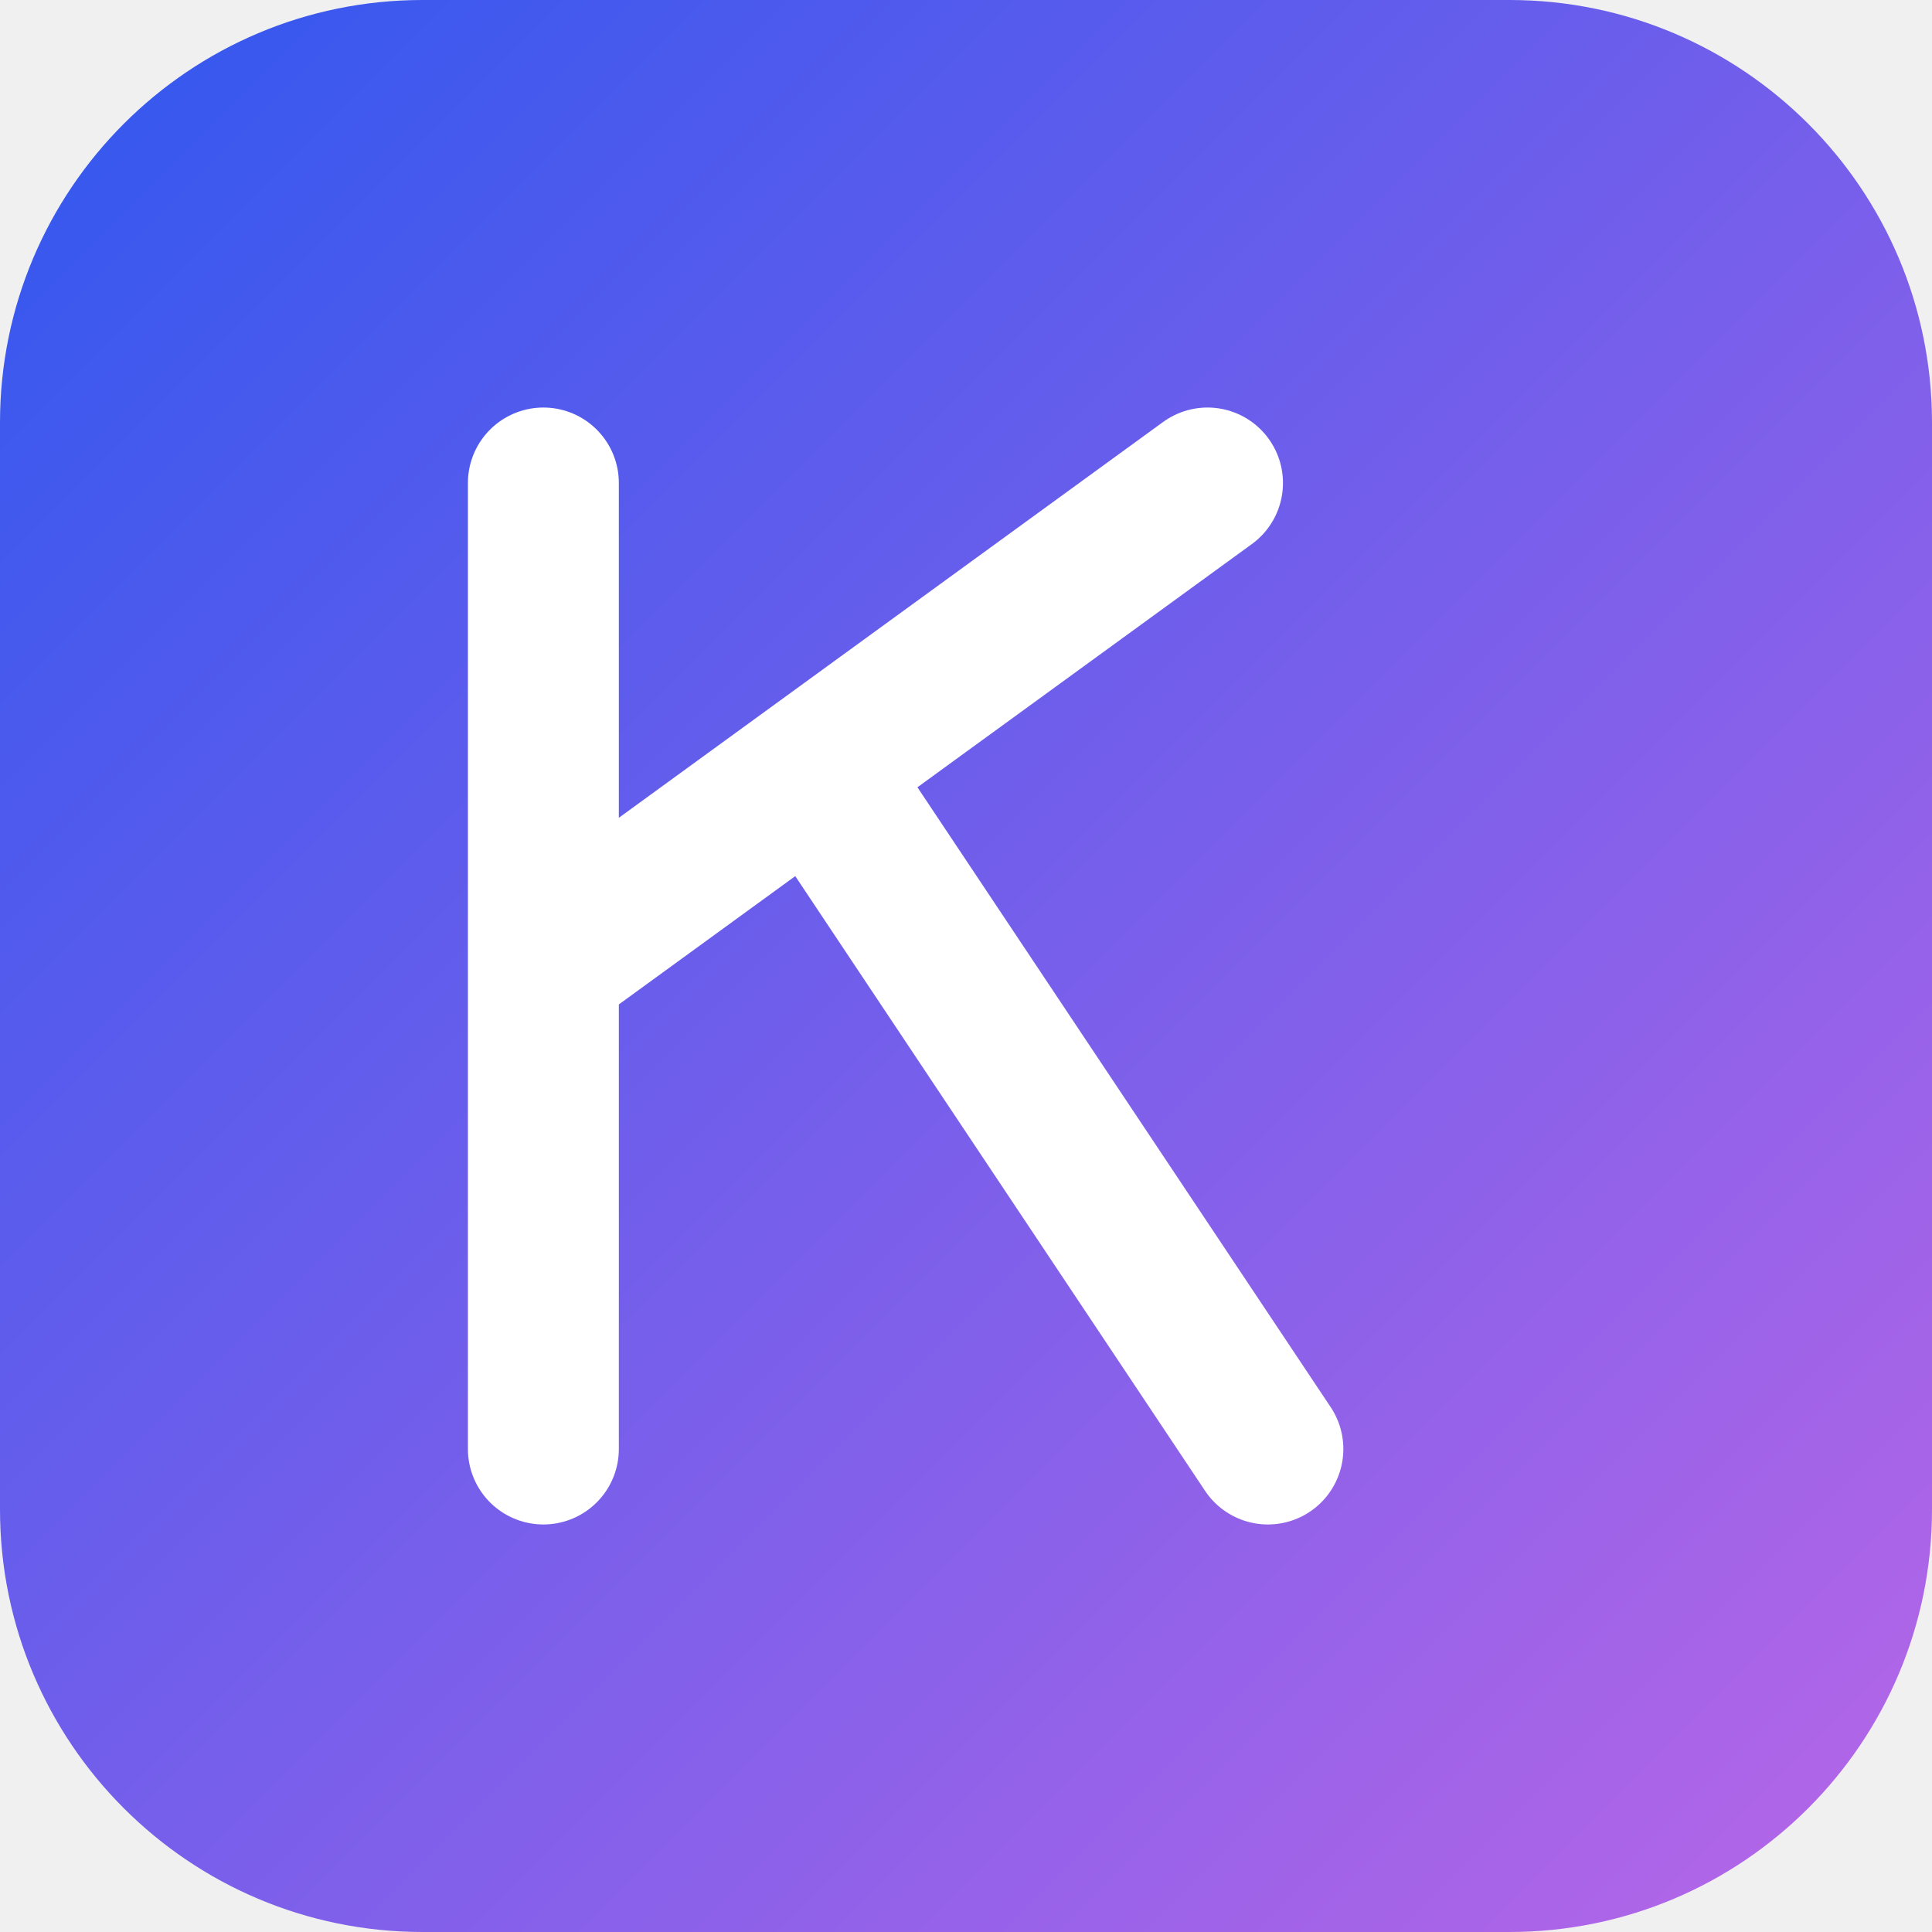
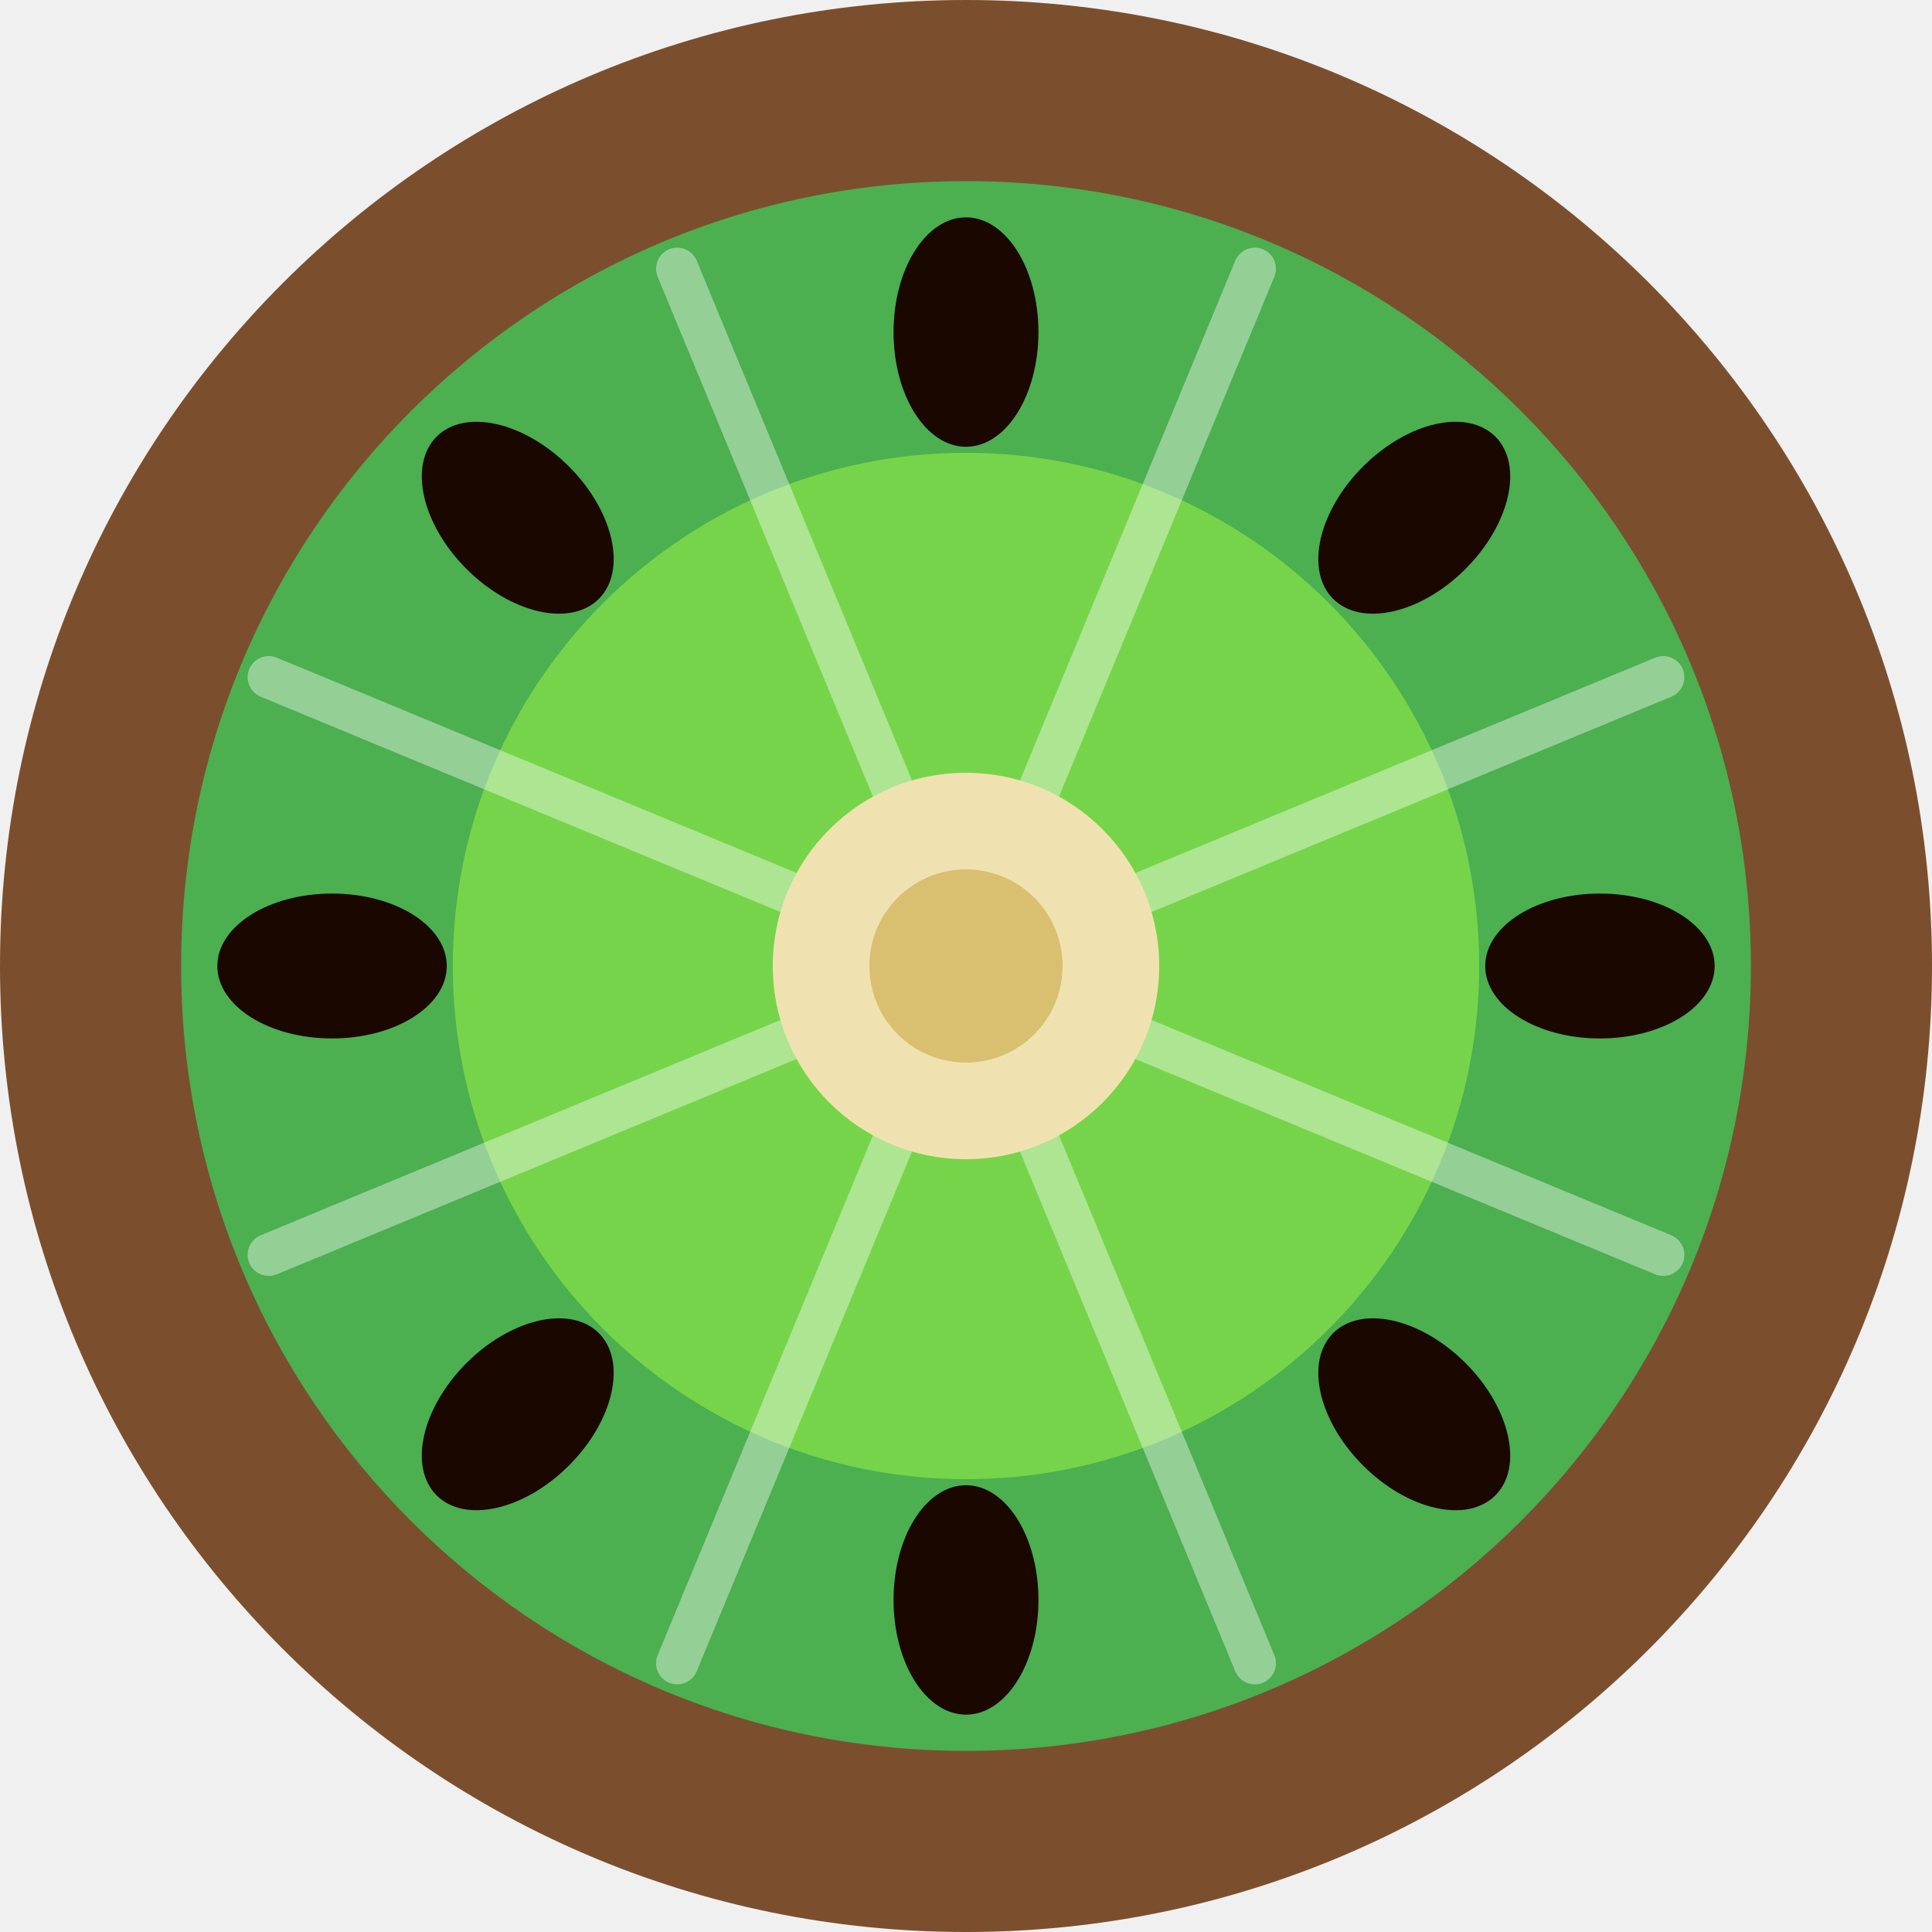
<svg xmlns="http://www.w3.org/2000/svg" viewBox="0 0 32 32">
-   <defs>
-     <linearGradient id="g" x1="0%" y1="0%" x2="100%" y2="100%">
-       <stop offset="0%" stop-color="#2f57ef" />
-       <stop offset="100%" stop-color="#b966e7" />
-     </linearGradient>
-   </defs>
-   <rect width="32" height="32" rx="7" fill="url(#g)" />
-   <path d="M9 8 L9 24 M9 16 L20 8 M14 13.5 L21 24" stroke="white" stroke-width="2.5" stroke-linecap="round" stroke-linejoin="round" fill="none" />
+   <circle cx="16" cy="16" r="16" fill="#7B4F2E" />
+   <circle cx="16" cy="16" r="13" fill="#4CAF50" />
+   <circle cx="16" cy="16" r="8.5" fill="#76D44A" />
+   <g stroke="white" stroke-width="0.7" stroke-linecap="round" opacity="0.4">
+     <line x1="16" y1="16" x2="16" y2="3.5" transform="rotate(22.5 16 16)" />
+     <line x1="16" y1="16" x2="16" y2="3.5" transform="rotate(67.5 16 16)" />
+     <line x1="16" y1="16" x2="16" y2="3.5" transform="rotate(112.5 16 16)" />
+     <line x1="16" y1="16" x2="16" y2="3.5" transform="rotate(157.5 16 16)" />
+     <line x1="16" y1="16" x2="16" y2="3.5" transform="rotate(202.5 16 16)" />
+     <line x1="16" y1="16" x2="16" y2="3.5" transform="rotate(247.5 16 16)" />
+     <line x1="16" y1="16" x2="16" y2="3.5" transform="rotate(292.5 16 16)" />
+     <line x1="16" y1="16" x2="16" y2="3.5" transform="rotate(337.5 16 16)" />
+   </g>
+   <g fill="#1A0800">
+     <ellipse cx="16" cy="5.5" rx="1.2" ry="1.9" transform="rotate(0 16 16)" />
+     <ellipse cx="16" cy="5.5" rx="1.2" ry="1.9" transform="rotate(45 16 16)" />
+     <ellipse cx="16" cy="5.5" rx="1.2" ry="1.9" transform="rotate(90 16 16)" />
+     <ellipse cx="16" cy="5.5" rx="1.2" ry="1.9" transform="rotate(135 16 16)" />
+     <ellipse cx="16" cy="5.5" rx="1.2" ry="1.9" transform="rotate(180 16 16)" />
+     <ellipse cx="16" cy="5.5" rx="1.2" ry="1.9" transform="rotate(225 16 16)" />
+     <ellipse cx="16" cy="5.5" rx="1.2" ry="1.9" transform="rotate(270 16 16)" />
+     <ellipse cx="16" cy="5.5" rx="1.2" ry="1.9" transform="rotate(315 16 16)" />
+   </g>
+   <circle cx="16" cy="16" r="3.2" fill="#F0E2B0" />
+   <circle cx="16" cy="16" r="1.6" fill="#D8C070" />
</svg>
